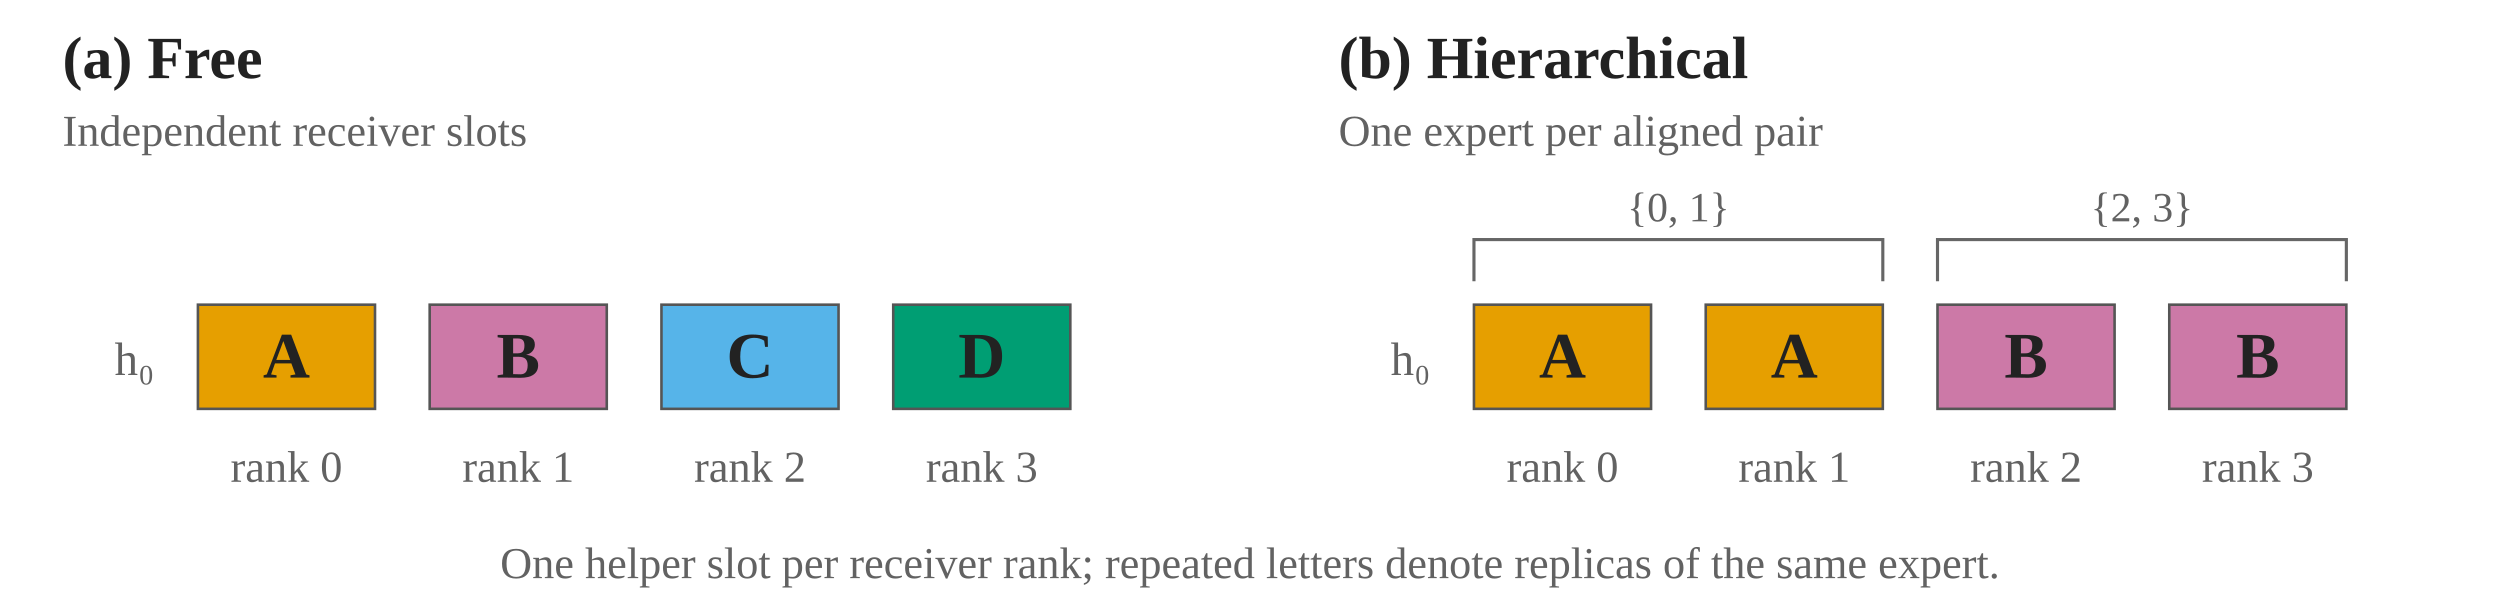
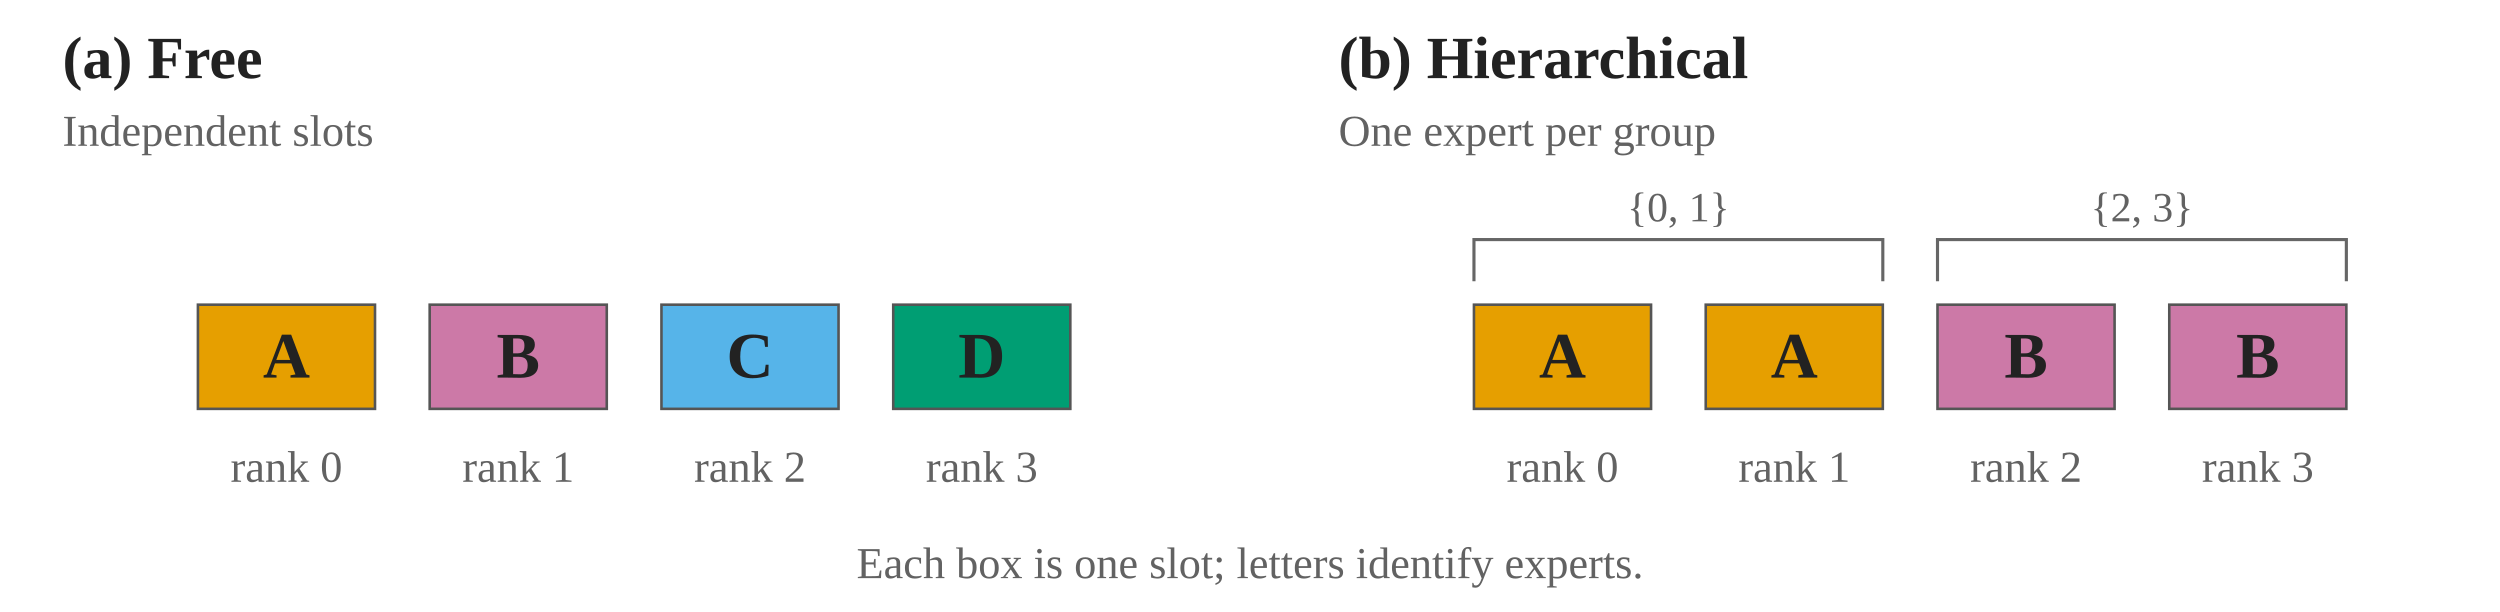
<svg xmlns="http://www.w3.org/2000/svg" width="960" height="235" viewBox="0 0 960 235" role="img" aria-labelledby="slot-title slot-desc">
  <rect width="960" height="235" fill="white" />
  <g font-family="Liberation Serif, Times New Roman, serif">
    <text x="24" y="30" font-size="23" fill="#222222" font-weight="bold" text-anchor="start">(a) Free</text>
-     <text x="24" y="56" font-size="17" fill="#626262" font-weight="normal" text-anchor="start">Independent receiver slots</text>
-     <text x="44" y="144" font-size="18" fill="#626262" font-weight="normal" text-anchor="start">h₀</text>
+     <text x="24" y="56" font-size="17" fill="#626262" font-weight="normal" text-anchor="start">Independent slots</text>
    <rect x="76" y="117" width="68" height="40" fill="#E69F00" stroke="#555555" stroke-width="1" />
    <text x="110" y="145" font-size="25" fill="#222222" font-weight="bold" text-anchor="middle">A</text>
    <text x="110" y="185" font-size="17" fill="#626262" font-weight="normal" text-anchor="middle">rank 0</text>
    <rect x="165" y="117" width="68" height="40" fill="#CC79A7" stroke="#555555" stroke-width="1" />
    <text x="199" y="145" font-size="25" fill="#222222" font-weight="bold" text-anchor="middle">B</text>
    <text x="199" y="185" font-size="17" fill="#626262" font-weight="normal" text-anchor="middle">rank 1</text>
    <rect x="254" y="117" width="68" height="40" fill="#56B4E9" stroke="#555555" stroke-width="1" />
    <text x="288" y="145" font-size="25" fill="#222222" font-weight="bold" text-anchor="middle">C</text>
    <text x="288" y="185" font-size="17" fill="#626262" font-weight="normal" text-anchor="middle">rank 2</text>
    <rect x="343" y="117" width="68" height="40" fill="#009E73" stroke="#555555" stroke-width="1" />
    <text x="377" y="145" font-size="25" fill="#222222" font-weight="bold" text-anchor="middle">D</text>
    <text x="377" y="185" font-size="17" fill="#626262" font-weight="normal" text-anchor="middle">rank 3</text>
    <text x="514" y="30" font-size="23" fill="#222222" font-weight="bold" text-anchor="start">(b) Hierarchical</text>
-     <text x="514" y="56" font-size="17" fill="#626262" font-weight="normal" text-anchor="start">One expert per aligned pair</text>
-     <text x="534" y="144" font-size="18" fill="#626262" font-weight="normal" text-anchor="start">h₀</text>
+     <text x="514" y="56" font-size="17" fill="#626262" font-weight="normal" text-anchor="start">One expert per group</text>
    <rect x="566" y="117" width="68" height="40" fill="#E69F00" stroke="#555555" stroke-width="1" />
    <text x="600" y="145" font-size="25" fill="#222222" font-weight="bold" text-anchor="middle">A</text>
    <text x="600" y="185" font-size="17" fill="#626262" font-weight="normal" text-anchor="middle">rank 0</text>
    <rect x="655" y="117" width="68" height="40" fill="#E69F00" stroke="#555555" stroke-width="1" />
    <text x="689" y="145" font-size="25" fill="#222222" font-weight="bold" text-anchor="middle">A</text>
    <text x="689" y="185" font-size="17" fill="#626262" font-weight="normal" text-anchor="middle">rank 1</text>
    <rect x="744" y="117" width="68" height="40" fill="#CC79A7" stroke="#555555" stroke-width="1" />
    <text x="778" y="145" font-size="25" fill="#222222" font-weight="bold" text-anchor="middle">B</text>
    <text x="778" y="185" font-size="17" fill="#626262" font-weight="normal" text-anchor="middle">rank 2</text>
    <rect x="833" y="117" width="68" height="40" fill="#CC79A7" stroke="#555555" stroke-width="1" />
    <text x="867" y="145" font-size="25" fill="#222222" font-weight="bold" text-anchor="middle">B</text>
    <text x="867" y="185" font-size="17" fill="#626262" font-weight="normal" text-anchor="middle">rank 3</text>
    <path d="M566,108 V92 H723 V108" fill="none" stroke="#666666" stroke-width="1.2" />
    <text x="644.5" y="85" font-size="16" fill="#626262" font-weight="normal" text-anchor="middle">{0, 1}</text>
    <path d="M744,108 V92 H901 V108" fill="none" stroke="#666666" stroke-width="1.2" />
    <text x="822.5" y="85" font-size="16" fill="#626262" font-weight="normal" text-anchor="middle">{2, 3}</text>
-     <text x="480" y="222" font-size="17" fill="#626262" font-weight="normal" text-anchor="middle">One helper slot per receiver rank; repeated letters denote replicas of the same expert.</text>
+     <text x="480" y="222" font-size="17" fill="#626262" font-weight="normal" text-anchor="middle">Each box is one slot; letters identify experts.</text>
  </g>
</svg>
